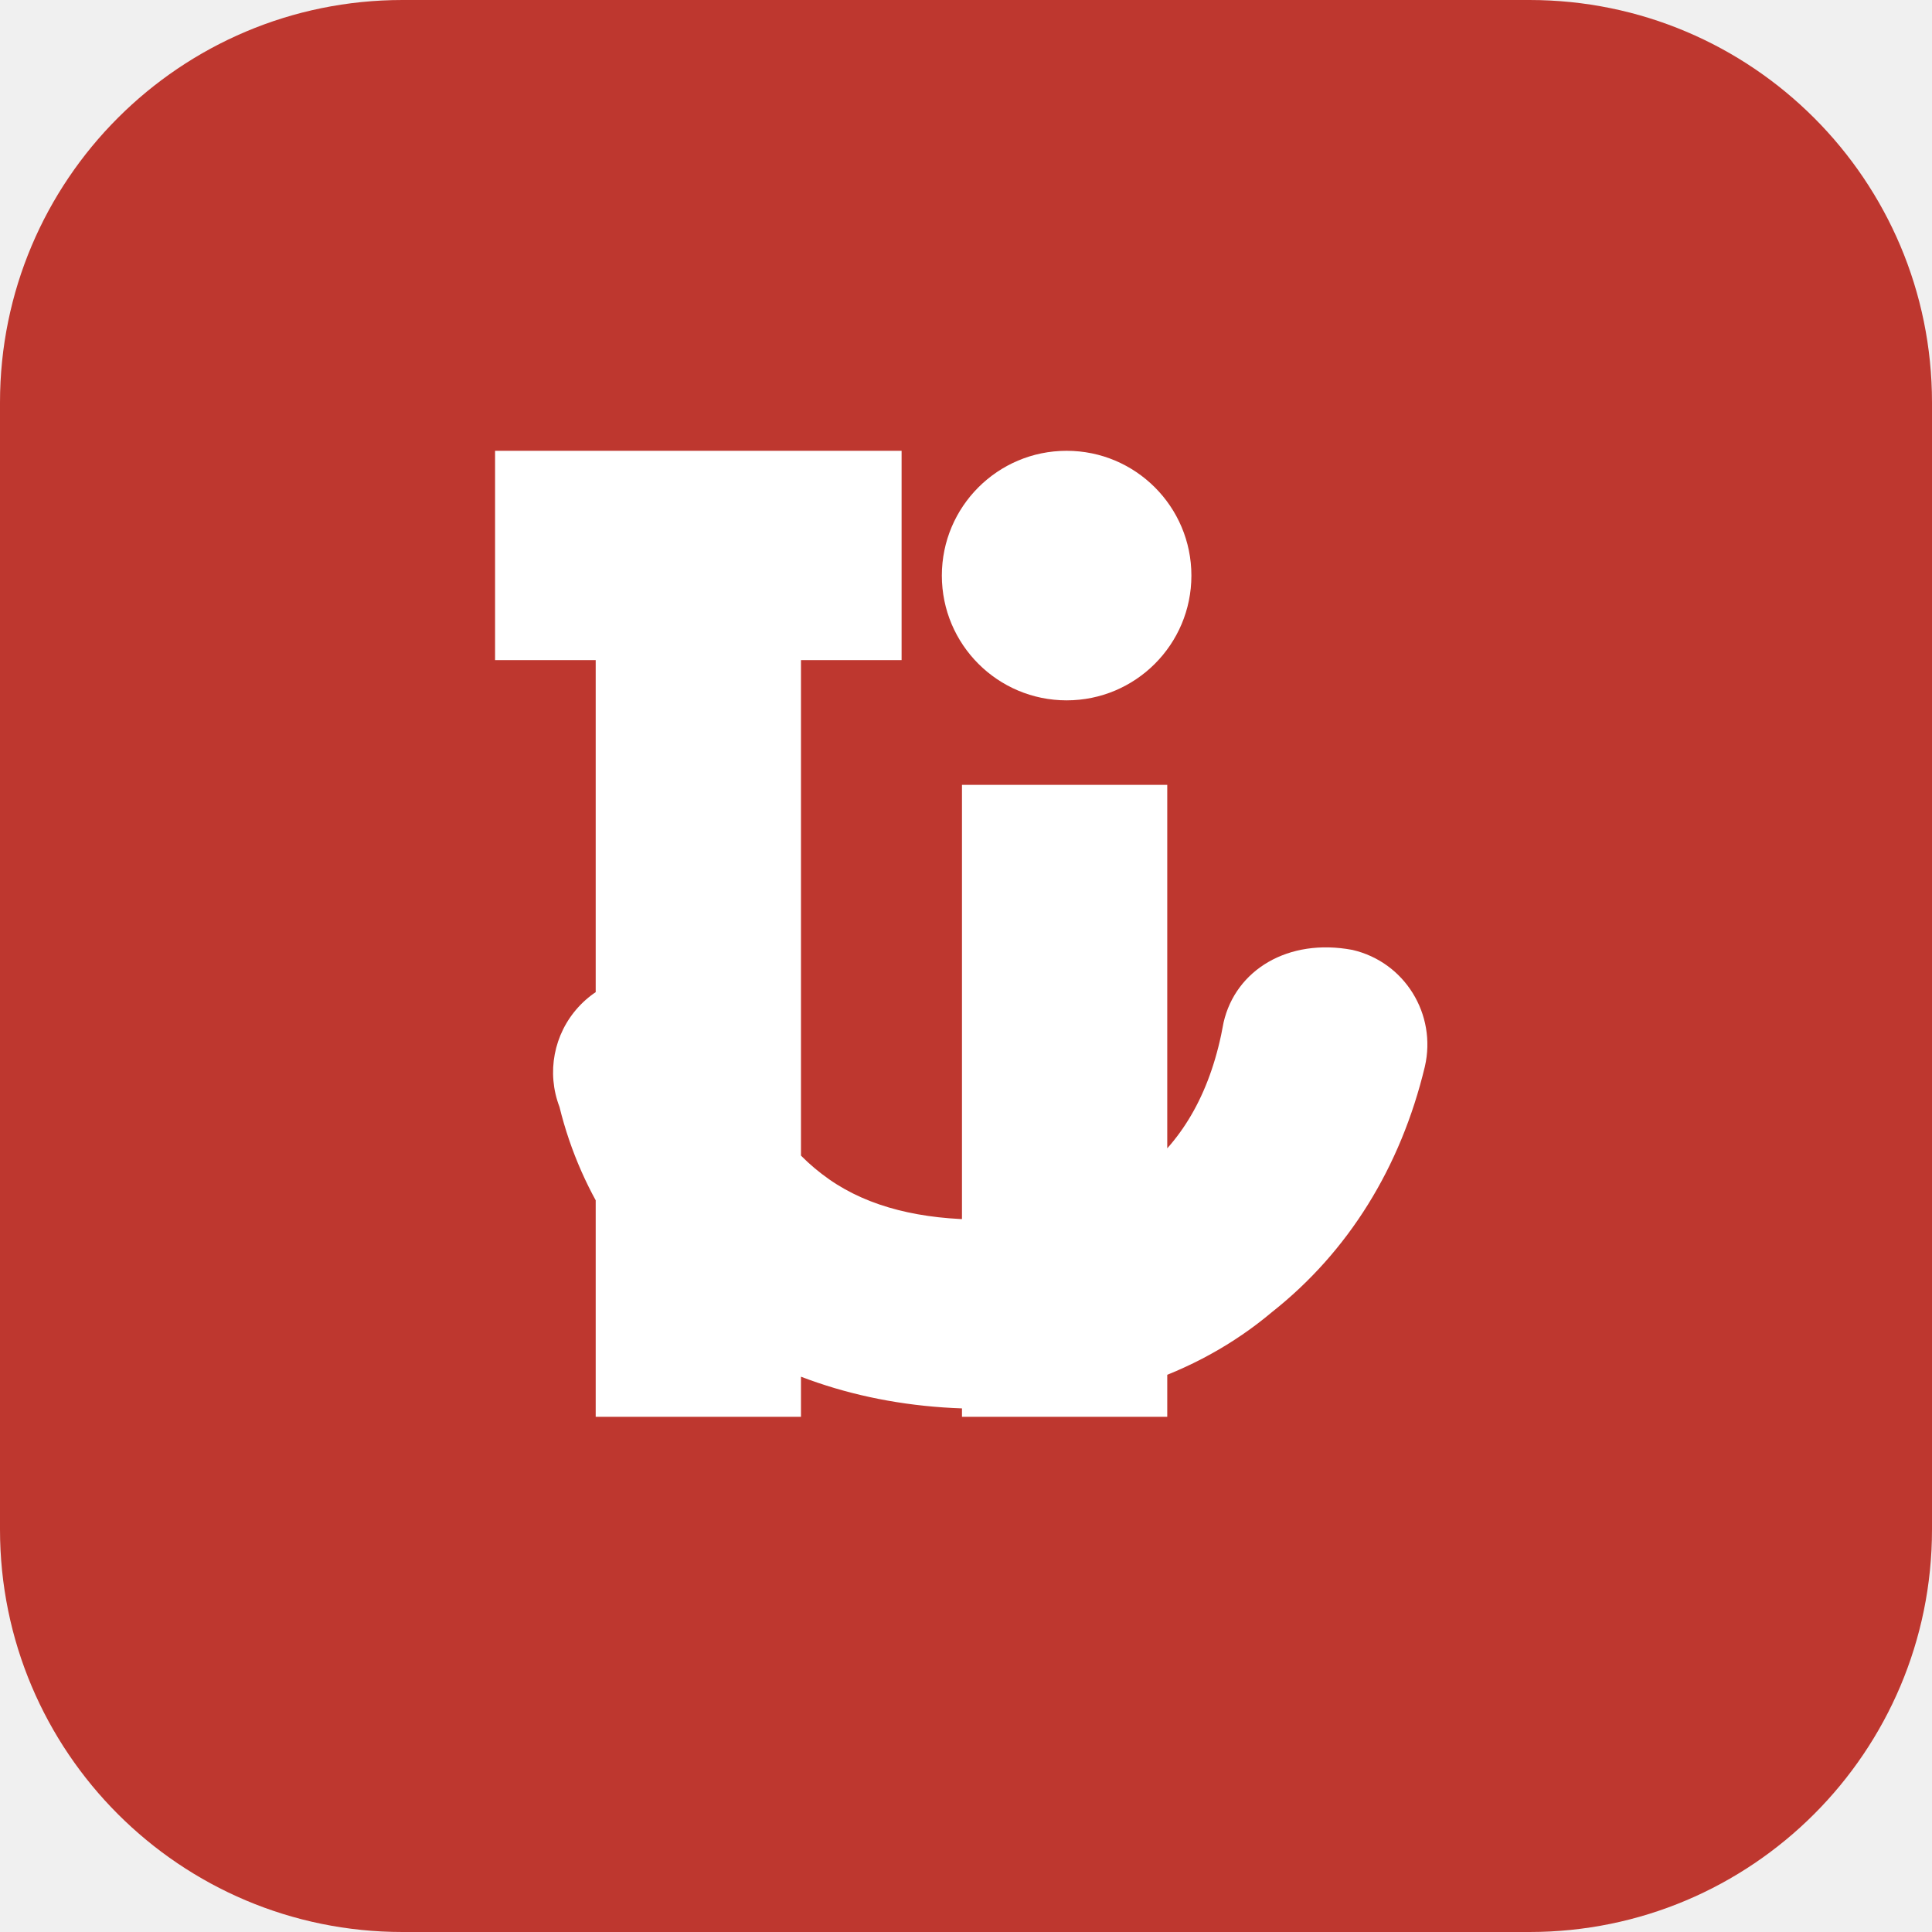
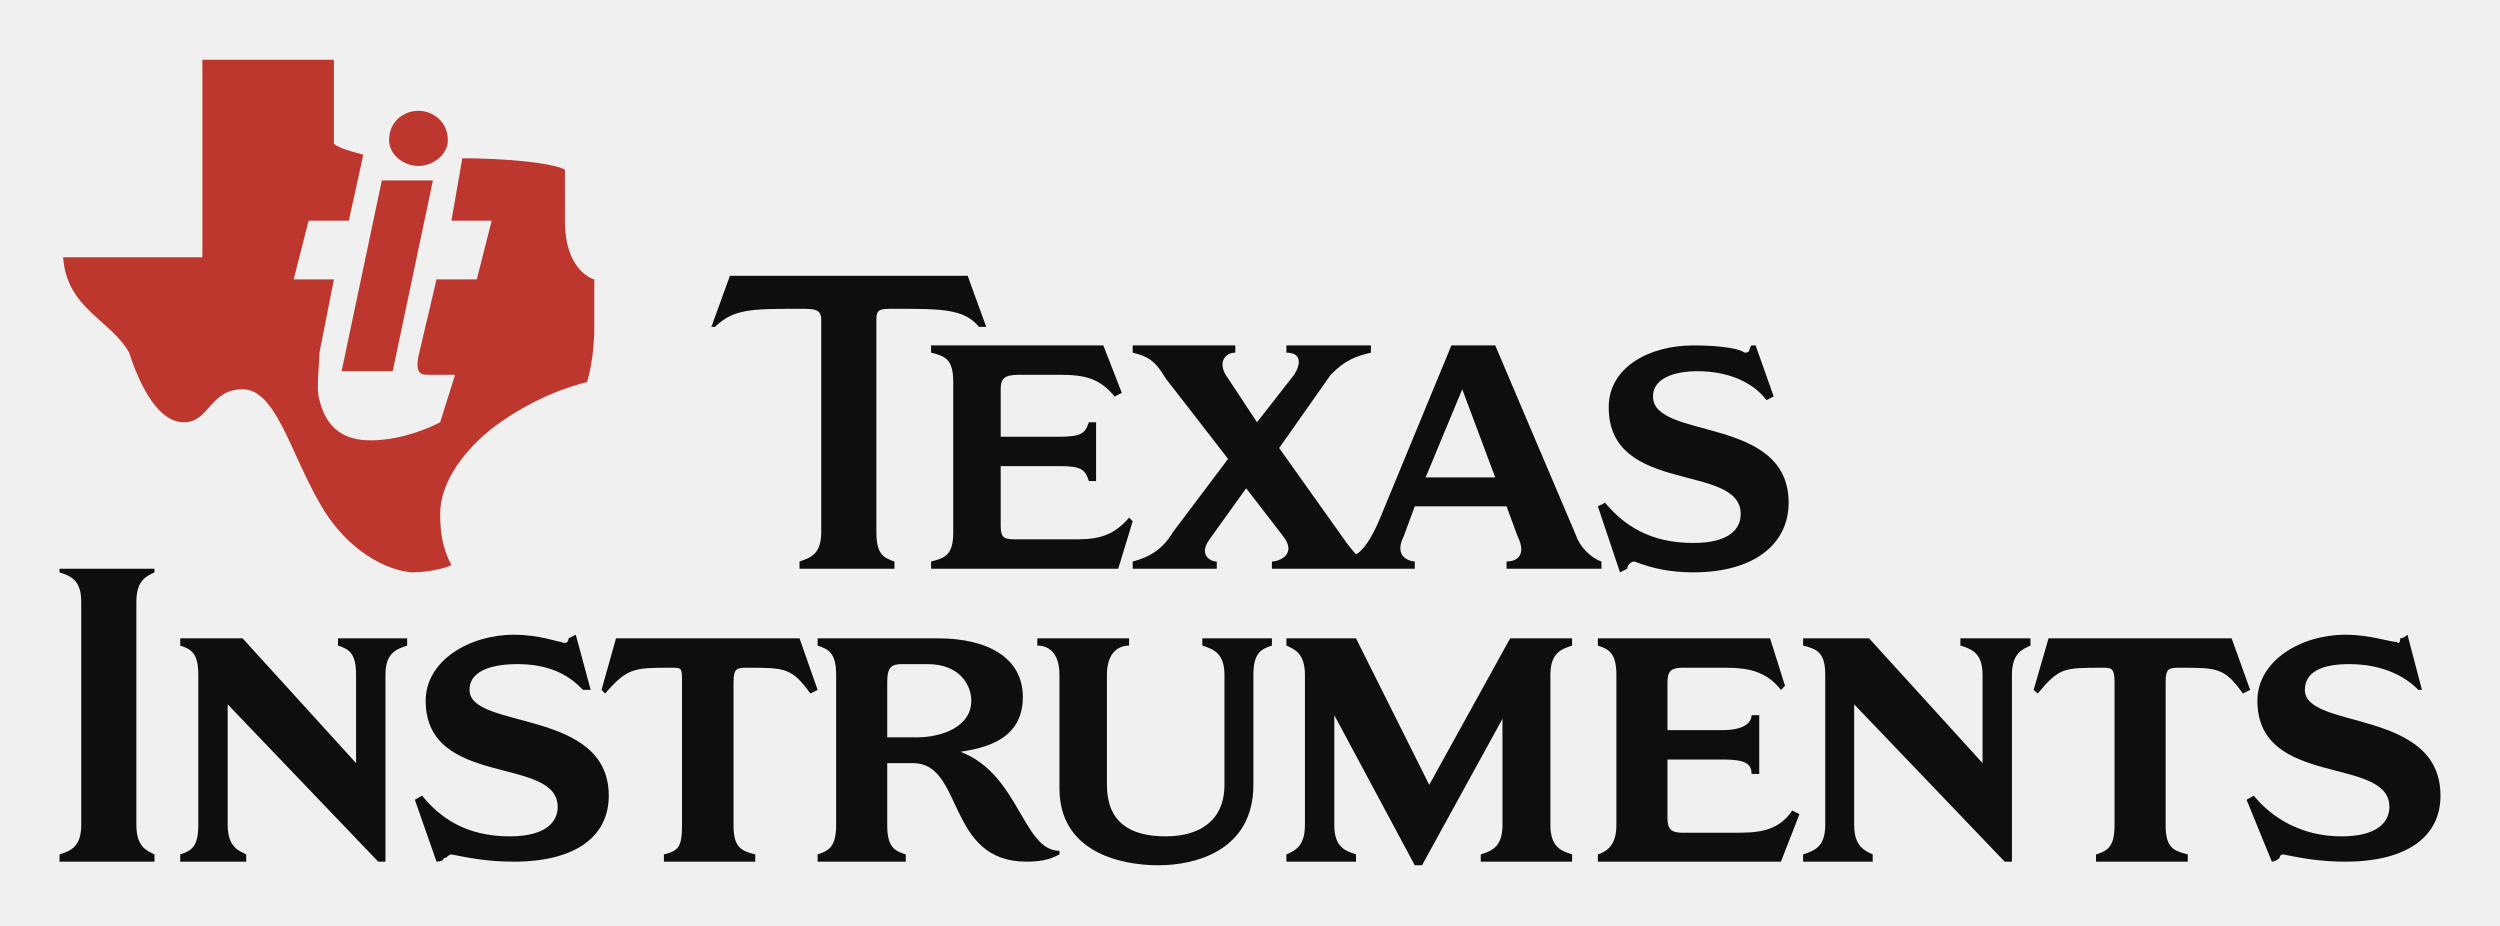
- <svg xmlns="http://www.w3.org/2000/svg" width="48" height="48" viewBox="0 0 48 48" fill="none" aria-label="Texas Instruments logo">
-   <rect width="48" height="48" rx="10" fill="#BE372F" />
-   <path d="M12.3 11.2h10.1v5.2h-2.5v18.8h-5.1V16.4h-2.5v-5.2Zm14.2 0a3.1 3.1 0 1 1 0 6.2 3.1 3.1 0 0 1 0-6.2Zm-2.6 8.3H29v15.7h-5.1V19.5Zm9.7 4.1c1.3.3 2.1 1.6 1.8 2.9-.6 2.5-1.9 4.6-3.8 6.1-1.9 1.6-4.4 2.4-7.2 2.4-2.6 0-4.9-.7-6.8-2a9.6 9.6 0 0 1-3.7-5.5 2.4 2.4 0 1 1 4.6-1.3c.4 1.4 1.1 2.4 2.1 3.1 1 .7 2.3 1 3.8 1 1.7 0 3-.4 4-1.2 1-.8 1.7-2 2-3.7.3-1.3 1.6-2.1 3.2-1.8Z" fill="#fff" />
+ <svg xmlns="http://www.w3.org/2000/svg" version="1.0" width="744.094" height="275.315" viewBox="0 0 744.094 275.315" aria-label="Texas Instruments logo">
+   <g transform="translate(-1324.226,767.1247)">
+     <g transform="translate(17.71654,17.77564)">
+       <path d="M 1444.108,-737.793 C 1456.082,-737.793 1470.344,-736.582 1474.65,-734.43 C 1474.65,-731.201 1474.65,-720.302 1474.65,-719.226 C 1474.65,-703.887 1483.396,-701.735 1483.396,-701.735 C 1483.396,-701.735 1483.396,-695.142 1483.396,-687.607 C 1483.396,-677.785 1481.243,-671.192 1481.243,-671.192 C 1476.803,-670.116 1465.904,-666.887 1453.929,-658.141 C 1445.184,-651.548 1437.515,-641.726 1437.515,-631.904 C 1437.515,-625.446 1438.591,-621.006 1440.879,-616.701 C 1440.879,-616.701 1436.438,-614.548 1428.769,-614.548 C 1419.082,-615.624 1408.184,-623.293 1401.591,-635.268 C 1392.845,-650.472 1388.54,-669.04 1378.717,-669.04 C 1368.896,-669.04 1368.896,-659.218 1361.226,-659.218 C 1352.481,-659.218 1347.099,-673.345 1344.946,-679.938 C 1339.43,-689.76 1326.379,-692.989 1325.302,-708.327 L 1366.743,-708.327 C 1366.743,-731.201 1366.743,-744.252 1366.743,-767.125 C 1381.947,-767.125 1390.692,-767.125 1405.896,-767.125 L 1405.896,-742.099 C 1407.107,-741.023 1410.336,-739.946 1414.642,-738.87 L 1410.336,-719.226 L 1398.361,-719.226 L 1393.921,-701.735 L 1405.896,-701.735 L 1401.591,-679.938 C 1401.591,-676.709 1400.514,-669.04 1401.591,-665.81 C 1403.744,-657.065 1409.26,-653.836 1416.794,-653.836 C 1427.693,-653.836 1437.515,-659.218 1437.515,-659.218 L 1441.955,-673.345 C 1439.802,-673.345 1436.438,-673.345 1434.286,-673.345 C 1432.133,-673.345 1429.98,-673.345 1431.056,-678.862 L 1436.438,-701.735 L 1448.413,-701.735 L 1452.853,-719.226 L 1440.879,-719.226 L 1444.108,-737.793" fill="#be372f" fill-rule="evenodd" />
+       <path d="M 1420.158,-731.201 L 1435.362,-731.201 L 1423.387,-674.421 L 1408.184,-674.421 L 1420.158,-731.201" fill="#be372f" fill-rule="evenodd" />
+       <path d="M 1431.056,-751.921 C 1435.362,-751.921 1439.802,-748.692 1439.802,-743.175 C 1439.802,-738.87 1435.362,-735.506 1431.056,-735.506 C 1426.617,-735.506 1422.311,-738.87 1422.311,-743.175 C 1422.311,-748.692 1426.617,-751.921 1431.056,-751.921" fill="#be372f" fill-rule="evenodd" />
+       <path d="M 1810.481,-682.091 C 1819.226,-682.091 1824.608,-681.014 1825.685,-679.938 C 1827.837,-679.938 1826.761,-681.014 1827.837,-682.091 L 1829.048,-682.091 L 1834.43,-666.887 L 1832.277,-665.81 C 1829.048,-670.116 1822.455,-674.421 1811.557,-674.421 C 1807.251,-674.421 1798.506,-673.345 1798.506,-666.887 C 1798.506,-653.836 1838.87,-661.37 1838.87,-635.268 C 1838.87,-623.293 1829.048,-614.548 1810.481,-614.548 C 1803.888,-614.548 1798.506,-615.624 1792.989,-617.777 C 1791.913,-617.777 1790.837,-616.701 1790.837,-615.624 L 1788.684,-614.548 L 1782.091,-634.192 L 1784.244,-635.268 C 1789.76,-628.675 1797.429,-623.293 1810.481,-623.293 C 1821.379,-623.293 1824.608,-627.599 1824.608,-631.904 C 1824.608,-647.243 1785.32,-637.421 1785.32,-663.658 C 1785.32,-675.632 1797.429,-682.091 1810.481,-682.091" fill="#0f0e0c" fill-rule="evenodd" />
+       <path d="M 1583.633,-615.624 L 1583.633,-617.777 C 1588.074,-618.853 1590.226,-619.93 1590.226,-626.523 L 1590.226,-671.192 C 1590.226,-677.785 1588.074,-678.862 1583.633,-679.938 L 1583.633,-682.091 L 1634.896,-682.091 L 1640.412,-667.963 L 1638.26,-666.887 C 1633.82,-672.269 1629.514,-673.345 1621.845,-673.345 C 1620.768,-673.345 1609.87,-673.345 1609.87,-673.345 C 1605.43,-673.345 1604.354,-672.269 1604.354,-669.04 L 1604.354,-654.912 L 1621.845,-654.912 C 1628.438,-654.912 1629.514,-655.988 1630.591,-659.218 L 1632.743,-659.218 L 1632.743,-641.726 L 1630.591,-641.726 C 1629.514,-645.09 1628.438,-646.167 1621.845,-646.167 L 1604.354,-646.167 L 1604.354,-628.675 C 1604.354,-624.37 1605.43,-624.37 1609.87,-624.37 C 1609.87,-624.37 1623.998,-624.37 1625.074,-624.37 C 1631.667,-624.37 1637.049,-624.37 1642.565,-630.828 L 1643.642,-629.752 L 1639.336,-615.624 L 1583.633,-615.624" fill="#0f0e0c" fill-rule="evenodd" />
+       <path d="M 1567.353,-626.523 C 1567.353,-619.93 1569.506,-618.853 1572.735,-617.777 L 1572.735,-615.624 L 1544.48,-615.624 L 1544.48,-617.777 C 1547.709,-618.853 1550.939,-619.93 1550.939,-626.523 L 1550.939,-689.76 C 1550.939,-692.989 1548.786,-692.989 1544.48,-692.989 C 1530.218,-692.989 1524.836,-692.989 1519.32,-687.607 L 1518.243,-687.607 L 1523.76,-702.811 L 1594.532,-702.811 L 1600.048,-687.607 L 1597.895,-687.607 C 1593.455,-692.989 1586.997,-692.989 1572.735,-692.989 C 1568.43,-692.989 1567.353,-692.989 1567.353,-689.76 L 1567.353,-626.523" fill="#0f0e0c" fill-rule="evenodd" />
+       <path d="M 1672.031,-648.319 L 1653.464,-672.269 C 1650.235,-677.785 1647.947,-678.862 1643.642,-679.938 L 1643.642,-682.091 L 1674.184,-682.091 L 1674.184,-679.938 C 1670.955,-679.938 1668.668,-676.709 1672.031,-672.269 L 1680.642,-659.218 L 1691.675,-673.345 C 1693.828,-676.709 1693.828,-679.938 1689.388,-679.938 L 1689.388,-682.091 L 1714.548,-682.091 L 1714.548,-679.938 C 1710.108,-678.862 1706.879,-677.785 1702.573,-673.345 L 1687.235,-651.548 L 1705.803,-625.446 C 1707.955,-622.217 1710.108,-619.93 1710.108,-619.93 C 1710.108,-619.93 1713.472,-621.006 1717.777,-631.904 L 1738.498,-682.091 L 1751.549,-682.091 L 1775.633,-625.446 C 1776.709,-622.217 1779.938,-618.853 1783.167,-617.777 L 1783.167,-615.624 L 1754.913,-615.624 L 1754.913,-617.777 C 1757.065,-617.777 1761.371,-618.853 1758.141,-625.446 L 1754.913,-634.192 L 1727.599,-634.192 L 1724.37,-625.446 C 1721.006,-618.853 1726.523,-617.777 1727.599,-617.777 L 1727.599,-615.624 L 1685.082,-615.624 L 1685.082,-617.777 C 1687.235,-617.777 1692.752,-619.93 1688.312,-625.446 L 1677.413,-639.574 L 1666.515,-624.37 C 1663.286,-619.93 1666.515,-617.777 1668.668,-617.777 L 1668.668,-615.624 L 1643.642,-615.624 L 1643.642,-617.777 C 1647.947,-618.853 1652.387,-621.006 1655.616,-626.523 L 1672.031,-648.319 z M 1741.727,-669.04 L 1730.829,-642.803 L 1751.549,-642.803 L 1741.727,-669.04" fill="#0f0e0c" fill-rule="evenodd" />
+       <path d="M 1330.684,-605.802 C 1330.684,-612.395 1327.455,-613.471 1324.226,-614.548 L 1324.226,-615.624 L 1352.481,-615.624 L 1352.481,-614.548 C 1350.328,-613.471 1347.099,-612.395 1347.099,-605.802 L 1347.099,-539.336 C 1347.099,-532.743 1350.328,-531.667 1352.481,-530.59 L 1352.481,-528.437 L 1324.226,-528.437 L 1324.226,-530.59 C 1327.455,-531.667 1330.684,-532.743 1330.684,-539.336 L 1330.684,-605.802" fill="#0f0e0c" fill-rule="evenodd" />
+       <path d="M 1421.235,-528.437 L 1419.082,-528.437 L 1374.277,-575.26 L 1374.277,-539.336 C 1374.277,-532.743 1377.641,-531.667 1379.794,-530.59 L 1379.794,-528.437 L 1360.15,-528.437 L 1360.15,-530.59 C 1363.379,-531.667 1365.532,-532.743 1365.532,-539.336 L 1365.532,-584.006 C 1365.532,-590.598 1363.379,-591.675 1360.15,-592.751 L 1360.15,-594.904 L 1378.717,-594.904 L 1412.489,-557.769 L 1412.489,-584.006 C 1412.489,-590.598 1410.336,-591.675 1407.107,-592.751 L 1407.107,-594.904 L 1427.693,-594.904 L 1427.693,-592.751 C 1424.464,-591.675 1421.235,-590.598 1421.235,-584.006 L 1421.235,-528.437" fill="#0f0e0c" fill-rule="evenodd" />
+       <path d="M 1679.566,-551.311 C 1679.566,-531.667 1662.209,-527.361 1651.311,-527.361 C 1639.336,-527.361 1621.845,-531.667 1621.845,-550.234 L 1621.845,-584.006 C 1621.845,-590.598 1618.616,-592.751 1615.252,-592.751 L 1615.252,-594.904 L 1642.565,-594.904 L 1642.565,-592.751 C 1639.336,-592.751 1635.972,-590.598 1635.972,-584.006 L 1635.972,-551.311 C 1635.972,-540.412 1642.565,-535.972 1653.464,-535.972 C 1663.286,-535.972 1670.955,-540.412 1670.955,-551.311 L 1670.955,-584.006 C 1670.955,-590.598 1667.591,-591.675 1664.362,-592.751 L 1664.362,-594.904 L 1685.082,-594.904 L 1685.082,-592.751 C 1681.853,-591.675 1679.566,-590.598 1679.566,-584.006 L 1679.566,-551.311" fill="#0f0e0c" fill-rule="evenodd" />
+       <path d="M 1509.498,-581.853 C 1509.498,-586.158 1509.498,-586.158 1506.269,-586.158 C 1495.37,-586.158 1493.217,-586.158 1486.625,-578.489 L 1485.548,-579.565 L 1489.854,-594.904 L 1544.48,-594.904 L 1549.862,-579.565 L 1547.709,-578.489 C 1542.193,-586.158 1540.04,-586.158 1529.141,-586.158 C 1525.913,-586.158 1524.836,-586.158 1524.836,-581.853 L 1524.836,-539.336 C 1524.836,-532.743 1526.989,-531.667 1531.294,-530.59 L 1531.294,-528.437 L 1504.116,-528.437 L 1504.116,-530.59 C 1508.421,-531.667 1509.498,-532.743 1509.498,-539.336 L 1509.498,-581.853" fill="#0f0e0c" fill-rule="evenodd" />
+       <path d="M 1459.446,-595.98 C 1466.981,-595.98 1472.497,-593.827 1473.573,-593.827 C 1475.726,-592.751 1475.726,-594.904 1475.726,-594.904 L 1477.879,-595.98 L 1482.319,-579.565 L 1480.032,-579.565 C 1476.803,-582.929 1471.421,-587.235 1460.522,-587.235 C 1455.006,-587.235 1446.261,-586.158 1446.261,-579.565 C 1446.261,-567.591 1487.701,-574.184 1487.701,-548.081 C 1487.701,-535.972 1477.879,-528.437 1459.446,-528.437 C 1451.777,-528.437 1446.261,-529.514 1440.879,-530.59 C 1439.802,-530.59 1439.802,-529.514 1438.591,-529.514 C 1438.591,-528.437 1436.438,-528.437 1436.438,-528.437 L 1429.98,-546.87 L 1432.133,-548.081 C 1437.515,-541.489 1445.184,-535.972 1458.235,-535.972 C 1469.134,-535.972 1472.497,-540.412 1472.497,-544.718 C 1472.497,-560.056 1433.209,-550.234 1433.209,-576.336 C 1433.209,-588.311 1446.261,-595.98 1459.446,-595.98" fill="#0f0e0c" fill-rule="evenodd" />
+       <path d="M 1767.964,-539.336 C 1767.964,-532.743 1771.193,-531.667 1774.422,-530.59 L 1774.422,-528.437 L 1747.243,-528.437 L 1747.243,-530.59 C 1750.473,-531.667 1753.701,-532.743 1753.701,-539.336 L 1753.701,-570.954 L 1729.752,-527.361 L 1727.599,-527.361 L 1703.65,-572.031 L 1703.65,-539.336 C 1703.65,-532.743 1706.879,-531.667 1710.108,-530.59 L 1710.108,-528.437 L 1689.388,-528.437 L 1689.388,-530.59 C 1691.675,-531.667 1694.904,-532.743 1694.904,-539.336 L 1694.904,-584.006 C 1694.904,-590.598 1691.675,-591.675 1689.388,-592.751 L 1689.388,-594.904 L 1710.108,-594.904 L 1731.905,-551.311 L 1755.989,-594.904 L 1774.422,-594.904 L 1774.422,-592.751 C 1771.193,-591.675 1767.964,-590.598 1767.964,-584.006 L 1767.964,-539.336" fill="#0f0e0c" fill-rule="evenodd" />
+       <path d="M 1905.337,-528.437 L 1903.184,-528.437 L 1858.379,-575.26 L 1858.379,-539.336 C 1858.379,-532.743 1861.743,-531.667 1863.896,-530.59 L 1863.896,-528.437 L 1843.176,-528.437 L 1843.176,-530.59 C 1846.405,-531.667 1849.768,-532.743 1849.768,-539.336 L 1849.768,-584.006 C 1849.768,-590.598 1847.481,-591.675 1843.176,-592.751 L 1843.176,-594.904 L 1862.82,-594.904 L 1896.591,-557.769 L 1896.591,-584.006 C 1896.591,-590.598 1893.362,-591.675 1889.998,-592.751 L 1889.998,-594.904 L 1910.853,-594.904 L 1910.853,-592.751 C 1908.566,-591.675 1905.337,-590.598 1905.337,-584.006 L 1905.337,-528.437" fill="#0f0e0c" fill-rule="evenodd" />
+       <path d="M 1782.091,-528.437 L 1782.091,-530.59 C 1785.32,-531.667 1787.608,-533.819 1787.608,-539.336 L 1787.608,-584.006 C 1787.608,-590.598 1785.32,-591.675 1782.091,-592.751 L 1782.091,-594.904 L 1833.353,-594.904 L 1837.794,-580.776 L 1836.583,-579.565 C 1832.277,-585.082 1826.761,-586.158 1820.303,-586.158 C 1819.226,-586.158 1807.251,-586.158 1807.251,-586.158 C 1803.888,-586.158 1802.811,-585.082 1802.811,-581.853 L 1802.811,-567.591 L 1819.226,-567.591 C 1825.685,-567.591 1827.837,-569.878 1827.837,-572.031 L 1830.125,-572.031 L 1830.125,-554.54 L 1827.837,-554.54 C 1827.837,-557.769 1825.685,-558.845 1819.226,-558.845 L 1802.811,-558.845 L 1802.811,-541.489 C 1802.811,-538.125 1803.888,-537.048 1807.251,-537.048 C 1807.251,-537.048 1821.379,-537.048 1822.455,-537.048 C 1829.048,-537.048 1835.506,-537.048 1839.946,-543.641 L 1842.099,-542.565 L 1836.583,-528.437 L 1782.091,-528.437" fill="#0f0e0c" fill-rule="evenodd" />
+       <path d="M 1935.879,-581.853 C 1935.879,-586.158 1934.803,-586.158 1932.515,-586.158 C 1920.54,-586.158 1919.464,-586.158 1913.006,-578.489 L 1911.795,-579.565 L 1916.235,-594.904 L 1970.727,-594.904 L 1976.243,-579.565 L 1974.09,-578.489 C 1968.574,-586.158 1966.421,-586.158 1955.523,-586.158 C 1952.159,-586.158 1951.083,-586.158 1951.083,-581.853 L 1951.083,-539.336 C 1951.083,-532.743 1953.235,-531.667 1957.675,-530.59 L 1957.675,-528.437 L 1930.362,-528.437 L 1930.362,-530.59 C 1933.726,-531.667 1935.879,-532.743 1935.879,-539.336 L 1935.879,-581.853" fill="#0f0e0c" fill-rule="evenodd" />
+       <path d="M 2004.498,-595.98 C 2012.167,-595.98 2017.684,-593.827 2019.836,-593.827 C 2020.913,-592.751 2020.913,-594.904 2020.913,-594.904 C 2021.989,-594.904 2023.066,-595.98 2023.066,-595.98 L 2027.371,-579.565 L 2026.295,-579.565 C 2023.066,-582.929 2016.473,-587.235 2005.709,-587.235 C 2000.193,-587.235 1992.524,-586.158 1992.524,-579.565 C 1992.524,-567.591 2032.887,-574.184 2032.887,-548.081 C 2032.887,-535.972 2023.066,-528.437 2004.498,-528.437 C 1996.964,-528.437 1991.447,-529.514 1986.065,-530.59 C 1984.989,-530.59 1984.989,-529.514 1984.989,-529.514 C 1983.778,-528.437 1982.701,-528.437 1982.701,-528.437 L 1975.167,-546.87 L 1977.319,-548.081 C 1982.701,-541.489 1991.447,-535.972 2003.422,-535.972 C 2014.32,-535.972 2017.684,-540.412 2017.684,-544.718 C 2017.684,-560.056 1978.396,-550.234 1978.396,-576.336 C 1978.396,-588.311 1991.447,-595.98 2004.498,-595.98" fill="#0f0e0c" fill-rule="evenodd" />
+       <path d="M 1585.786,-594.904 C 1600.048,-594.904 1610.947,-589.387 1610.947,-577.413 C 1610.947,-564.362 1598.972,-562.209 1592.379,-561.132 C 1609.87,-554.54 1610.947,-531.667 1621.845,-531.667 L 1621.845,-530.59 C 1619.692,-529.514 1617.539,-528.437 1612.023,-528.437 C 1588.074,-528.437 1593.455,-557.769 1578.252,-557.769 L 1570.582,-557.769 L 1570.582,-539.336 C 1570.582,-532.743 1572.735,-531.667 1576.099,-530.59 L 1576.099,-528.437 L 1549.862,-528.437 L 1549.862,-530.59 C 1553.091,-531.667 1555.378,-532.743 1555.378,-539.336 L 1555.378,-584.006 C 1555.378,-590.598 1553.091,-591.675 1549.862,-592.751 L 1549.862,-594.904 L 1585.786,-594.904 z M 1570.582,-565.438 L 1579.328,-565.438 C 1586.997,-565.438 1595.608,-568.667 1595.608,-576.336 C 1595.608,-580.776 1592.379,-587.235 1582.557,-587.235 L 1575.023,-587.235 C 1571.659,-587.235 1570.582,-586.158 1570.582,-581.853 L 1570.582,-565.438" fill="#0f0e0c" fill-rule="evenodd" />
+     </g>
+   </g>
</svg>
